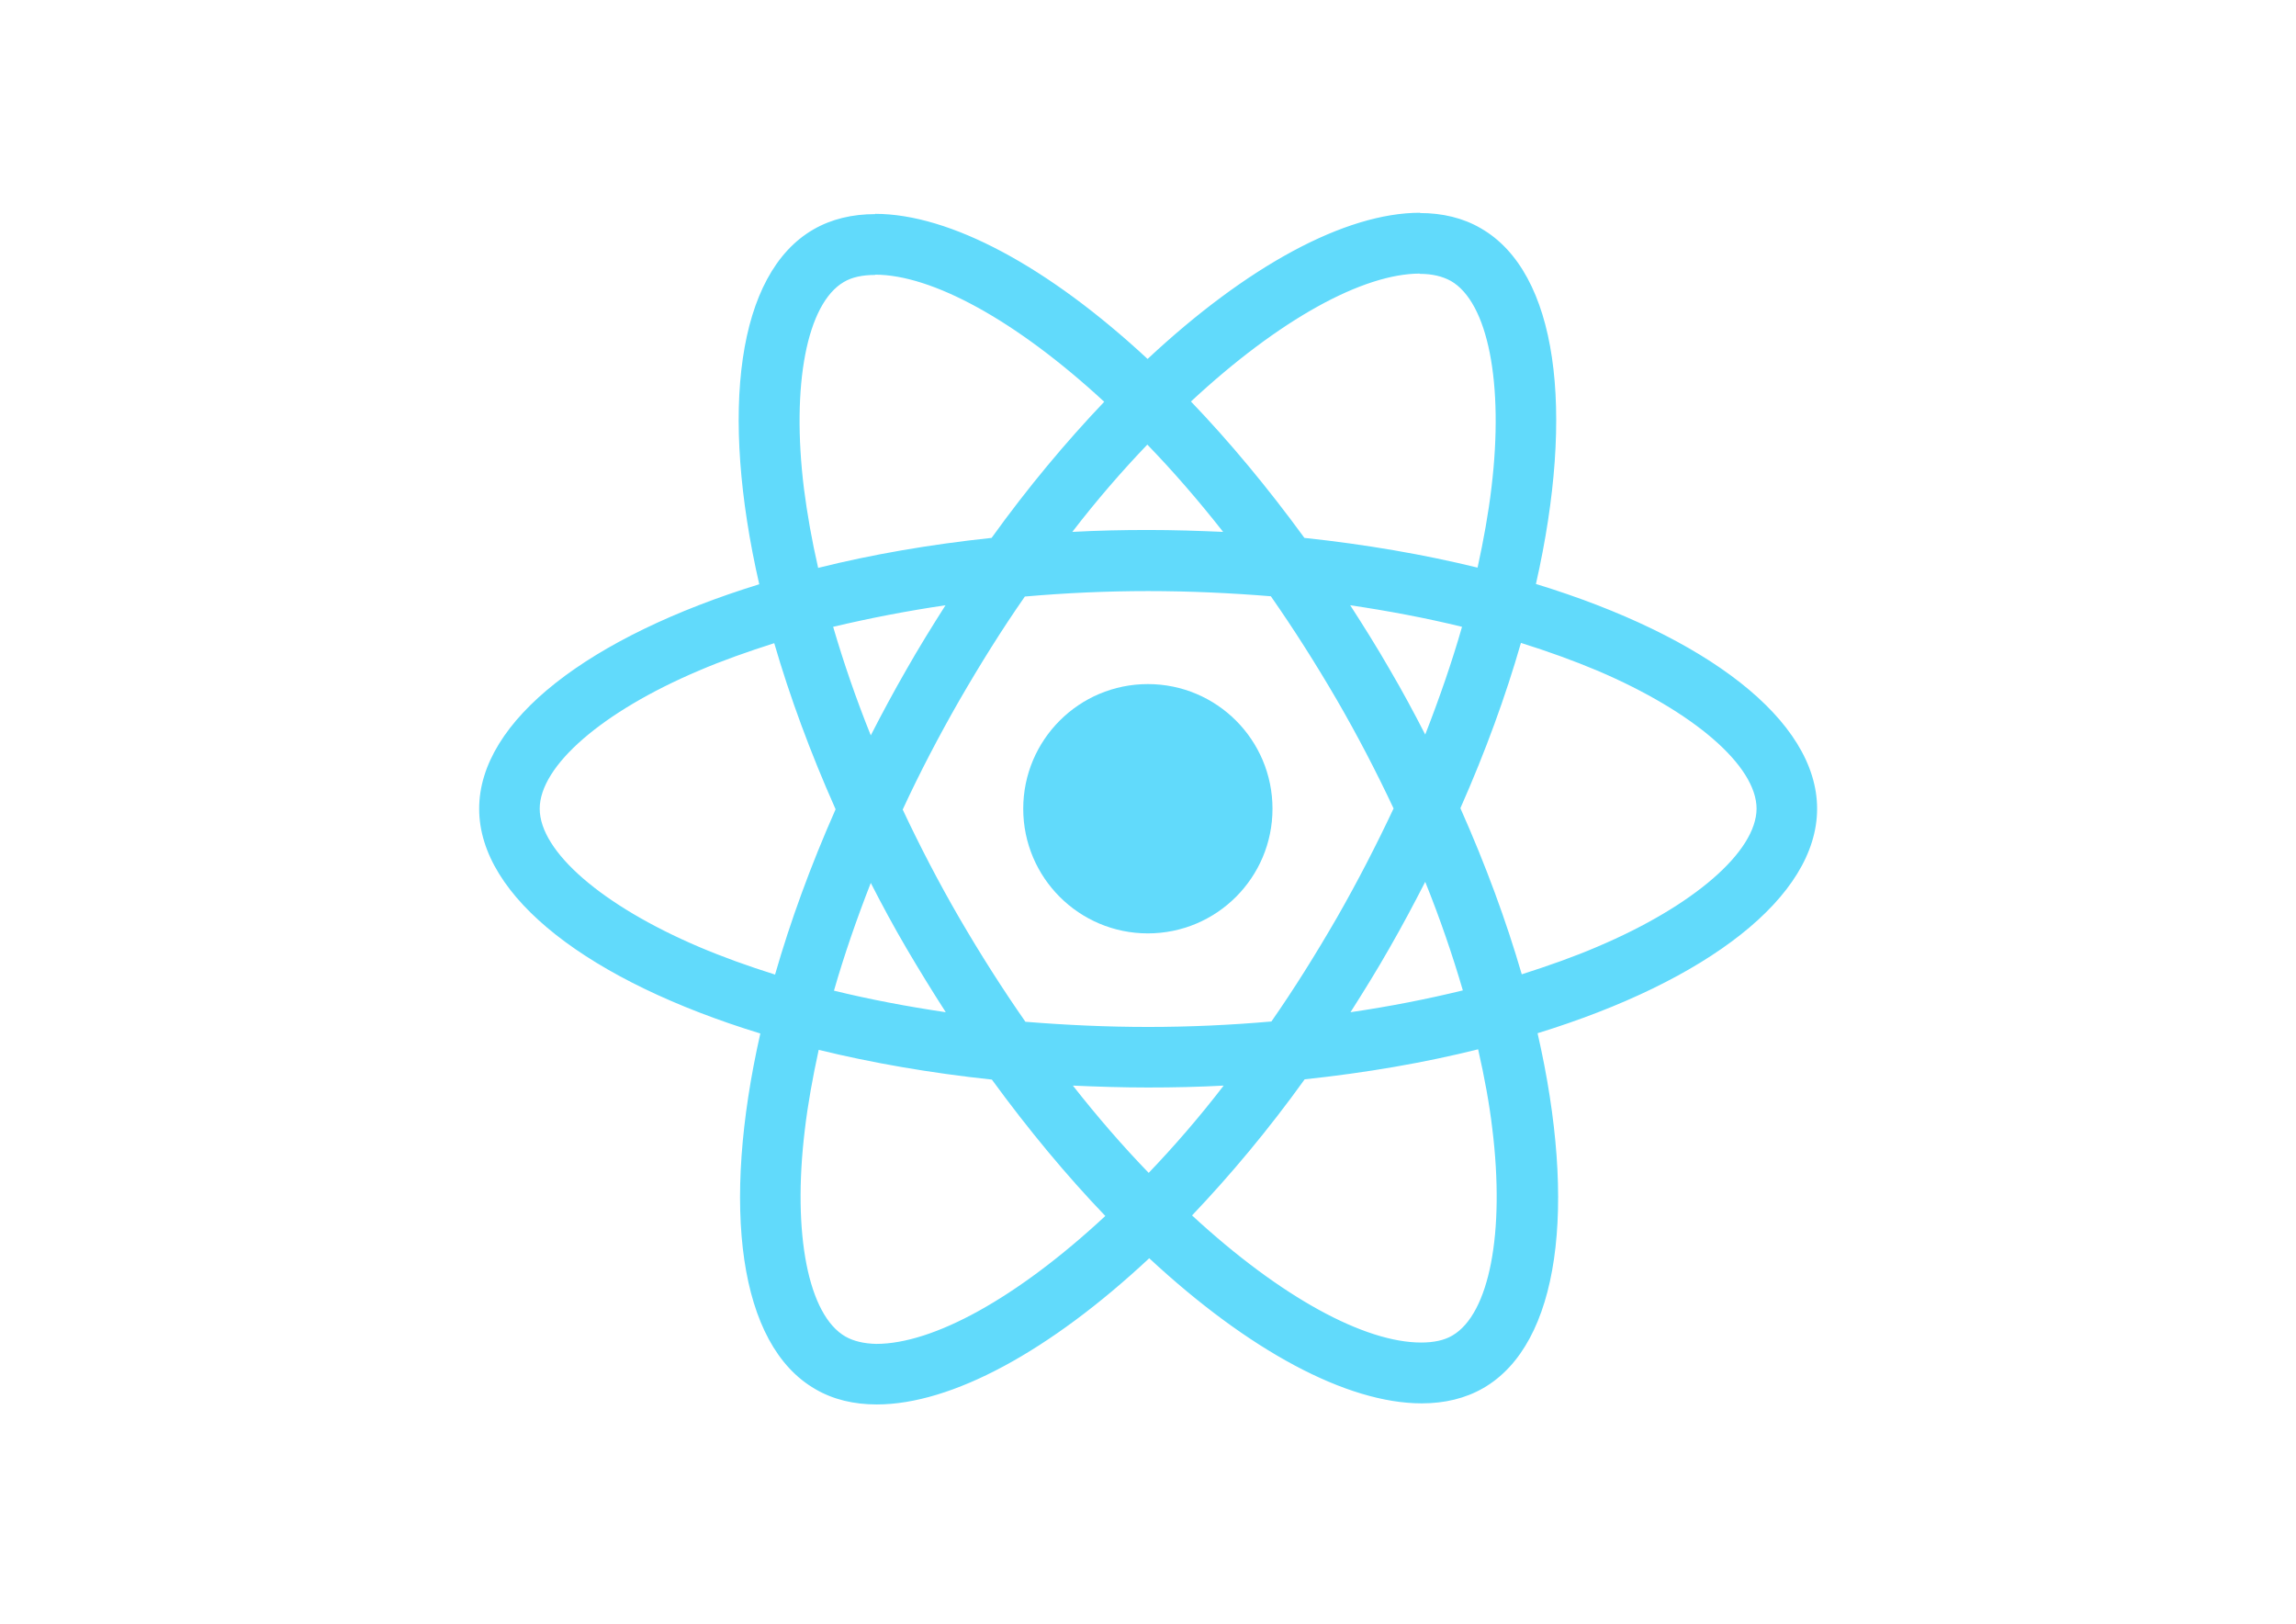
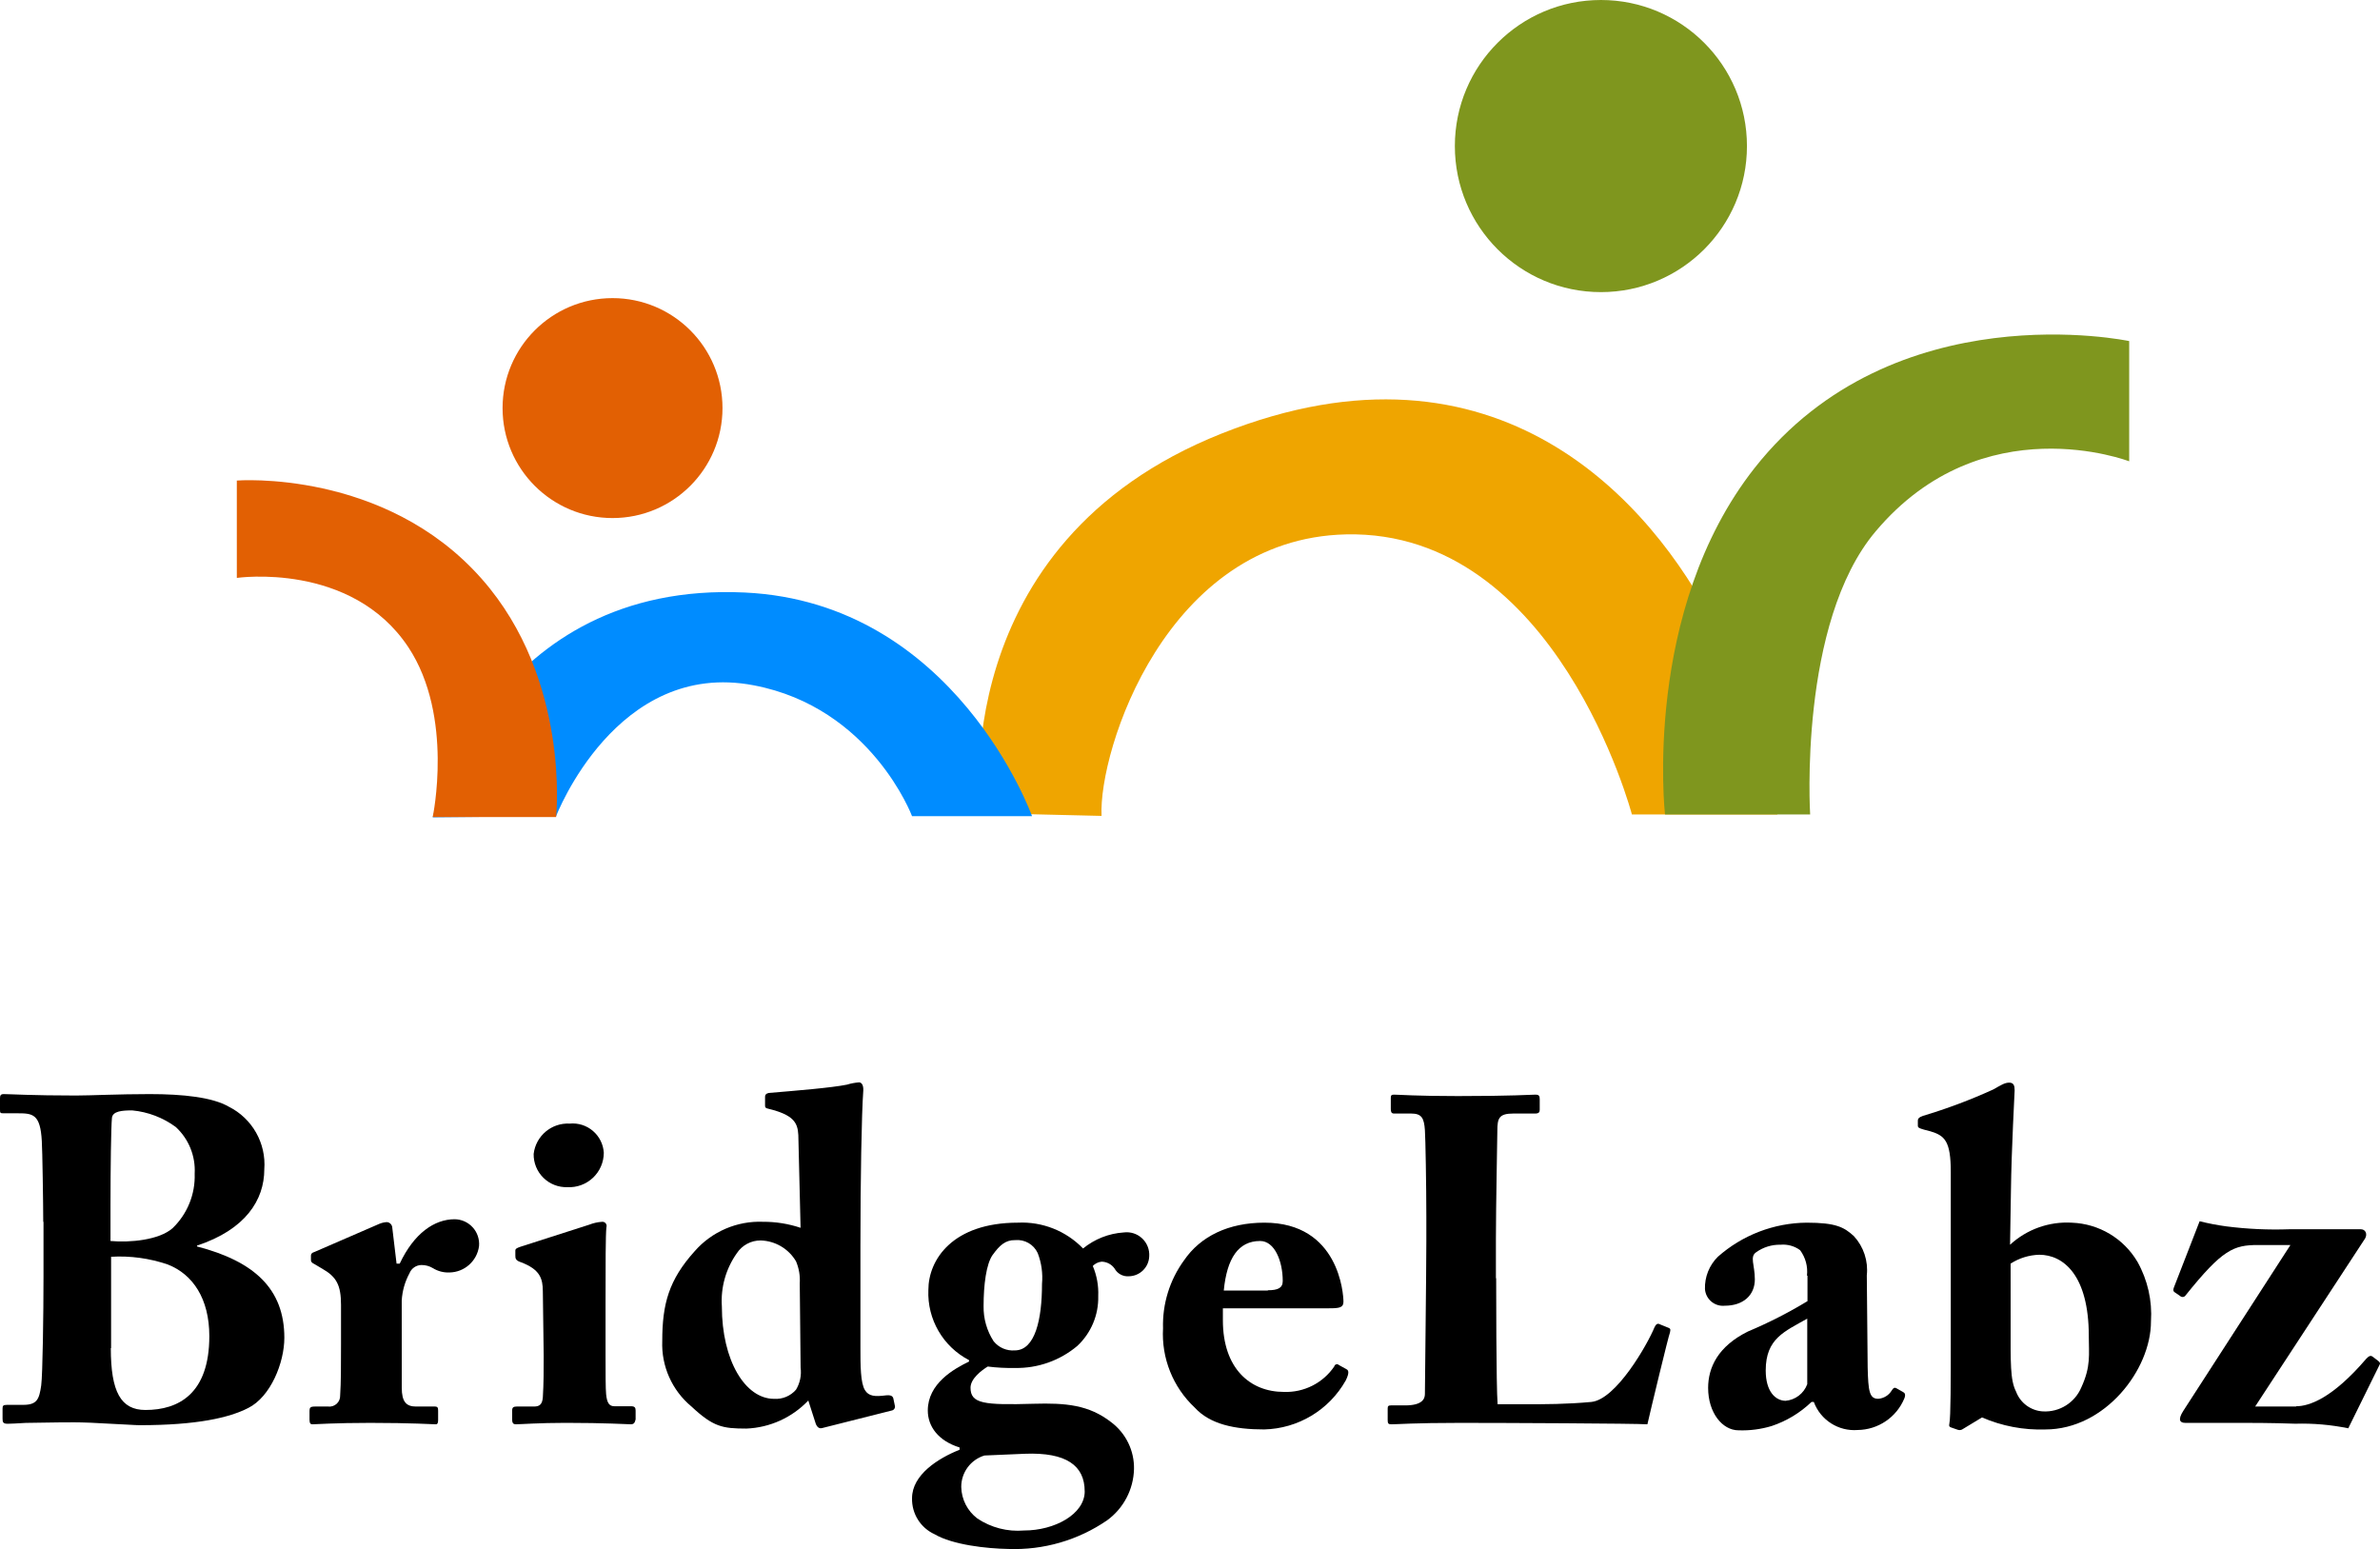
- <svg xmlns="http://www.w3.org/2000/svg" viewBox="0 0 841.9 595.3">
-   <g fill="#61DAFB">
-     <path d="M666.3 296.5c0-32.5-40.7-63.3-103.1-82.4 14.4-63.6 8-114.2-20.2-130.4-6.5-3.8-14.1-5.6-22.4-5.6v22.3c4.6 0 8.3.9 11.4 2.6 13.6 7.8 19.5 37.5 14.9 75.7-1.1 9.4-2.9 19.3-5.1 29.4-19.6-4.8-41-8.5-63.5-10.9-13.5-18.5-27.5-35.3-41.6-50 32.6-30.3 63.2-46.9 84-46.9V78c-27.5 0-63.5 19.6-99.9 53.6-36.4-33.8-72.4-53.2-99.9-53.2v22.3c20.7 0 51.4 16.5 84 46.6-14 14.7-28 31.4-41.3 49.9-22.6 2.4-44 6.1-63.6 11-2.3-10-4-19.7-5.2-29-4.7-38.2 1.1-67.9 14.6-75.8 3-1.8 6.9-2.6 11.5-2.6V78.5c-8.4 0-16 1.8-22.6 5.6-28.1 16.2-34.4 66.7-19.9 130.1-62.2 19.2-102.7 49.9-102.7 82.3 0 32.5 40.7 63.3 103.1 82.4-14.4 63.6-8 114.2 20.2 130.4 6.5 3.8 14.1 5.6 22.5 5.6 27.5 0 63.5-19.6 99.9-53.6 36.4 33.8 72.4 53.2 99.9 53.2 8.4 0 16-1.8 22.6-5.6 28.1-16.2 34.4-66.7 19.9-130.1 62-19.1 102.5-49.9 102.5-82.3zm-130.2-66.7c-3.7 12.9-8.3 26.2-13.5 39.5-4.1-8-8.4-16-13.1-24-4.6-8-9.5-15.8-14.4-23.4 14.2 2.1 27.9 4.7 41 7.9zm-45.8 106.5c-7.8 13.5-15.8 26.3-24.1 38.2-14.9 1.3-30 2-45.2 2-15.1 0-30.2-.7-45-1.9-8.3-11.9-16.4-24.6-24.2-38-7.6-13.1-14.5-26.4-20.8-39.8 6.2-13.4 13.2-26.8 20.7-39.9 7.8-13.5 15.8-26.3 24.1-38.2 14.9-1.3 30-2 45.2-2 15.1 0 30.2.7 45 1.9 8.3 11.9 16.4 24.6 24.2 38 7.6 13.1 14.5 26.4 20.8 39.8-6.3 13.4-13.2 26.8-20.7 39.9zm32.3-13c5.4 13.4 10 26.8 13.8 39.8-13.1 3.2-26.9 5.9-41.2 8 4.9-7.7 9.8-15.6 14.4-23.7 4.6-8 8.9-16.1 13-24.1zM421.2 430c-9.3-9.6-18.6-20.3-27.8-32 9 .4 18.2.7 27.5.7 9.4 0 18.7-.2 27.8-.7-9 11.7-18.3 22.4-27.5 32zm-74.4-58.9c-14.2-2.1-27.9-4.7-41-7.9 3.7-12.9 8.3-26.2 13.5-39.5 4.1 8 8.4 16 13.1 24 4.7 8 9.5 15.8 14.4 23.4zM420.7 163c9.3 9.6 18.6 20.3 27.8 32-9-.4-18.2-.7-27.5-.7-9.4 0-18.7.2-27.8.7 9-11.7 18.3-22.4 27.5-32zm-74 58.9c-4.9 7.7-9.8 15.6-14.4 23.7-4.6 8-8.9 16-13 24-5.4-13.4-10-26.8-13.8-39.8 13.1-3.1 26.9-5.8 41.2-7.9zm-90.5 125.2c-35.4-15.1-58.3-34.9-58.3-50.6 0-15.7 22.9-35.6 58.3-50.6 8.6-3.7 18-7 27.7-10.1 5.7 19.6 13.2 40 22.5 60.9-9.2 20.8-16.6 41.1-22.2 60.6-9.9-3.1-19.3-6.5-28-10.2zM310 490c-13.6-7.8-19.5-37.5-14.9-75.7 1.1-9.4 2.9-19.3 5.1-29.4 19.6 4.8 41 8.5 63.5 10.9 13.5 18.5 27.5 35.3 41.6 50-32.6 30.3-63.2 46.9-84 46.9-4.5-.1-8.3-1-11.3-2.7zm237.2-76.2c4.7 38.2-1.1 67.9-14.6 75.8-3 1.8-6.9 2.6-11.5 2.6-20.7 0-51.4-16.5-84-46.6 14-14.7 28-31.4 41.3-49.9 22.6-2.4 44-6.1 63.6-11 2.3 10.1 4.1 19.8 5.2 29.1zm38.5-66.7c-8.6 3.7-18 7-27.7 10.1-5.7-19.6-13.2-40-22.5-60.9 9.2-20.8 16.6-41.1 22.2-60.6 9.9 3.1 19.3 6.5 28.1 10.2 35.4 15.1 58.3 34.9 58.3 50.6-.1 15.7-23 35.6-58.4 50.6zM320.8 78.4z" />
-     <circle cx="420.9" cy="296.5" r="45.7" />
-     <path d="M520.5 78.1z" />
+ <svg xmlns="http://www.w3.org/2000/svg" width="221.283" height="143.998" viewBox="0 0 221.283 143.998">
+   <defs>
+     <style>.a{fill:#efa500;}.b{fill:#7f961e;}.c{fill:#008cff;}.d{fill:#e26003;}</style>
+   </defs>
+   <g transform="translate(22.019 0)">
+     <path class="a" d="M457.506,429.415s-3.355-25.027,22.418-35.278,40.1,6.6,45.795,17.732a59.363,59.363,0,0,1,5.884,17.679H518.077s-6.976-26.465-26.572-26.039c-16.747.373-23.03,20.128-22.738,26.172Z" transform="translate(-388.368 -353.827)" />
+     <path class="b" d="M684.909,412.932s-2.13-18.93,8.333-32.216c12.966-16.454,34.826-11.795,34.826-11.795V380.1s-13.632-5.272-23.563,6.5c-7.215,8.52-6.1,26.332-6.1,26.332Z" transform="translate(-552.123 -337.211)" />
+     <path class="c" d="M302.475,479.081s5.591-14.617,18.371-12.168c10.943,2.077,14.723,12.168,14.723,12.168h11.156s-7.109-19.862-26.7-20.794c-23.457-1.118-29.021,20.9-29.021,20.9" transform="translate(-272.789 -403.2)" />
+     <circle class="d" cx="10.224" cy="10.224" r="10.224" transform="translate(24.708 27.716)" />
+     <circle class="b" cx="13.579" cy="13.579" r="13.579" transform="translate(113.248)" />
+     <path class="d" d="M222.6,428.259s10.65-1.544,15.948,6.443c4.26,6.443,2.263,15.789,2.263,15.789h11.475s1.358-12.78-6.923-22.152c-9.026-10.224-22.764-9.132-22.764-9.132Z" transform="translate(-222.6 -374.53)" />
+   </g>
+   <g transform="translate(0 100.626)">
+     <path d="M143.92,612.475c0-1.6-.08-6.816-.133-7.508-.133-2.5-.825-2.582-2.236-2.582h-1.358c-.293,0-.293-.053-.293-.4V601c0-.266.053-.4.346-.4.559,0,2.609.133,6.71.133,1.384,0,3.94-.133,6.869-.133,3.089,0,5.831.293,7.348,1.172a6.007,6.007,0,0,1,3.3,5.831c0,2.822-1.731,5.591-6.257,7.082v.08c5.325,1.385,8.121,3.941,8.121,8.494,0,2.316-1.278,5.485-3.355,6.523-1.757.905-4.766,1.6-10.091,1.6-.4,0-1.491-.08-2.716-.133-1.251-.08-2.583-.133-3.381-.133-2.157,0-3.568.053-4.5.053-.905.053-1.385.08-1.677.08-.426,0-.479-.133-.479-.479v-.932c0-.266.053-.346.426-.346h1.491c1.278,0,1.491-.506,1.677-1.811.133-.985.213-6.656.213-10.171v-5.032Zm6.283,1.784c1.757.16,4.5-.08,5.751-1.2A6.705,6.705,0,0,0,158,608a5.481,5.481,0,0,0-1.757-4.34,8.114,8.114,0,0,0-4.047-1.544c-.905,0-1.837.053-1.89.719-.08.852-.133,4.606-.133,8.147v3.275Zm0,9.958c0,4.073.932,5.751,3.222,5.751,3.062,0,5.937-1.491,5.937-6.869,0-3.488-1.544-5.751-3.861-6.656a13.814,13.814,0,0,0-5.272-.719v8.493Z" transform="translate(-139.9 -599.508)" />
+     <path d="M256.573,659.956c0,1.331.426,1.757,1.331,1.757h1.757c.266,0,.293.133.293.4v.852c0,.266-.053.4-.213.4-.266,0-2.236-.133-6.1-.133-3.3,0-5.112.133-5.378.133-.16,0-.266-.08-.266-.426v-.826c0-.293.08-.4.479-.4h1.251a1,1,0,0,0,1.118-1.038c.08-1.2.08-2.716.08-4.845v-3.568c0-1.837-.426-2.61-1.731-3.355l-.719-.426c-.266-.133-.346-.213-.346-.4v-.4c0-.16.08-.266.346-.346l6.017-2.609a2.173,2.173,0,0,1,.692-.16.544.544,0,0,1,.506.506l.4,3.355h.293c1.331-2.822,3.222-4.127,5.112-4.127a2.3,2.3,0,0,1,2.263,2.5,2.819,2.819,0,0,1-2.742,2.449,2.712,2.712,0,0,1-1.544-.4,2.017,2.017,0,0,0-1.065-.293,1.211,1.211,0,0,0-1.118.772,6.019,6.019,0,0,0-.719,2.529Z" transform="translate(-219.219 -631.573)" />
+     <path d="M321.623,638.856c-.346,0-2.317-.133-6.044-.133-2.5,0-4.154.133-4.633.133-.213,0-.346-.08-.346-.426v-.879c0-.266.133-.346.426-.346h1.6c.479,0,.772-.16.825-.852.08-1.278.08-2.609.08-3.834l-.08-6.017c0-1.2-.266-2.05-2.05-2.716-.479-.16-.506-.346-.506-.612v-.479c0-.133.08-.213.479-.346l6.39-2.05a3.962,3.962,0,0,1,1.172-.266.388.388,0,0,1,.426.506c-.08.719-.08,3.434-.08,7.215v4.606c0,1.677,0,3.221.053,3.7.08.825.293,1.118.772,1.118h1.544c.346,0,.426.133.426.4v.825C322,638.723,321.916,638.856,321.623,638.856Zm-5.884-22.045a3.037,3.037,0,0,1-3.142-3.088,3.2,3.2,0,0,1,3.355-2.822,2.9,2.9,0,0,1,3.168,2.716A3.216,3.216,0,0,1,315.739,616.811Z" transform="translate(-262.98 -607.066)" />
+     <path d="M372.747,601.4c-.053-1.2-.506-1.89-2.8-2.45-.266-.053-.293-.133-.293-.293v-.825c0-.16.08-.293.346-.346,2.529-.213,5.831-.479,7.269-.772a5.172,5.172,0,0,1,1.118-.213c.266,0,.426.293.4.772-.16,2.157-.266,8.387-.266,14.43v9.479c0,1.6,0,3.275.426,3.941.346.559.905.612,1.944.479.479-.053.639.08.692.293l.133.639a.368.368,0,0,1-.293.479l-6.443,1.624c-.266.08-.479-.053-.613-.4l-.692-2.157a8.4,8.4,0,0,1-5.751,2.609c-2.236,0-3.088-.16-5.112-2.05a7.526,7.526,0,0,1-2.716-6.1c0-3.434.612-5.671,3.009-8.333a8.017,8.017,0,0,1,6.363-2.742,10.829,10.829,0,0,1,3.488.559Zm.133,13.792a4.493,4.493,0,0,0-.346-2.05,3.944,3.944,0,0,0-3.275-1.943,2.635,2.635,0,0,0-2.237,1.2,7.646,7.646,0,0,0-1.384,4.925c0,5.059,2.183,8.6,4.846,8.6a2.478,2.478,0,0,0,2.05-.852,3.179,3.179,0,0,0,.426-2.05Z" transform="translate(-298.522 -596.5)" />
+     <path d="M445.2,674.468a3.581,3.581,0,0,1-2.1-3.355c0-2.157,2.4-3.7,4.42-4.5V666.4c-1.97-.613-2.955-1.944-2.955-3.435,0-2.5,2.4-3.861,3.834-4.553v-.133a7.015,7.015,0,0,1-3.781-6.523c0-2.8,2.236-6.257,8.334-6.257A7.892,7.892,0,0,1,459,647.9a6.666,6.666,0,0,1,3.781-1.491,2.1,2.1,0,0,1,2.37,2.237,1.924,1.924,0,0,1-1.89,1.837,1.394,1.394,0,0,1-1.331-.719,1.506,1.506,0,0,0-1.2-.639,1.33,1.33,0,0,0-.825.4,6.45,6.45,0,0,1,.506,2.8,6.125,6.125,0,0,1-1.944,4.633,8.729,8.729,0,0,1-5.8,2.05,17.536,17.536,0,0,1-2.529-.133c-.559.346-1.6,1.118-1.6,1.97,0,1.491,1.251,1.624,5.884,1.491,2.929-.08,5.112.08,7.215,1.731a5.307,5.307,0,0,1,2.1,4.34,6.076,6.076,0,0,1-2.5,4.766,15.222,15.222,0,0,1-9.186,2.662C450.023,675.8,446.881,675.453,445.2,674.468Zm13.951-3.994c0-2.37-1.677-3.648-5.591-3.488l-3.728.16a3.044,3.044,0,0,0-2.157,2.929A3.774,3.774,0,0,0,449.17,673a6.765,6.765,0,0,0,4.34,1.118C456.359,674.122,459.155,672.6,459.155,670.474Zm-8.547-21.992c-.612.852-.852,2.822-.852,4.766a5.826,5.826,0,0,0,.932,3.275,2.294,2.294,0,0,0,1.97.852c1.89,0,2.529-2.876,2.529-6.177a6.368,6.368,0,0,0-.4-2.875,2.089,2.089,0,0,0-2.1-1.2C451.78,647.1,451.221,647.63,450.608,648.482Z" transform="translate(-358.302 -632.454)" />
+     <path d="M532.565,653.408v1.171c0,4.473,2.53,6.656,5.671,6.656a5.421,5.421,0,0,0,4.686-2.37.254.254,0,0,1,.426-.133l.719.4c.16.08.293.293-.08,1.038a8.946,8.946,0,0,1-7.588,4.553c-2.742,0-5.032-.479-6.443-2.024A9.364,9.364,0,0,1,527,655.325a10.21,10.21,0,0,1,1.944-6.31c1.544-2.263,4.154-3.515,7.482-3.515,6.949,0,7.349,6.656,7.349,7.348,0,.559-.4.612-1.331.612h-9.878Zm4.18-1.625c.932,0,1.385-.213,1.385-.852,0-1.89-.772-3.728-2.1-3.728-2.024,0-3.089,1.6-3.382,4.606h4.1Z" transform="translate(-418.866 -632.454)" />
+     <path d="M610.791,617.867c0,.719,0,10.011.133,11.715h2.449c2.024,0,3.941,0,6.257-.213s5.245-5.378,5.884-6.949c.133-.266.267-.4.506-.266l.852.346c.133.08.133.133.08.4-.133.293-1.837,7.375-2.1,8.547-1.118-.08-13.472-.133-17.439-.133-4.26,0-5.8.133-6.363.133-.293,0-.346-.08-.346-.4v-1.065c0-.213.053-.293.293-.293h1.331c1.6,0,1.837-.612,1.837-1.065,0-.825.133-11.5.133-14.138v-2.4c0-2.742-.08-7.3-.133-7.987-.08-1.118-.293-1.544-1.278-1.544h-1.6c-.266,0-.293-.213-.293-.426v-1.038c0-.213.053-.293.293-.293.479,0,2.024.133,5.938.133,5.032,0,6.816-.133,7.215-.133.346,0,.4.133.4.426v.985c0,.213-.08.346-.426.346h-2.023c-1.331,0-1.491.426-1.491,1.6,0,.559-.133,7.056-.133,10.038v3.674Z" transform="translate(-471.683 -599.655)" />
+     <path d="M716.679,650.426a3.333,3.333,0,0,0-.639-2.37,2.659,2.659,0,0,0-1.811-.506,3.753,3.753,0,0,0-2.263.692c-.639.426-.133,1.172-.133,2.529,0,1.464-1.065,2.45-2.8,2.45a1.676,1.676,0,0,1-1.837-1.544,4.046,4.046,0,0,1,1.2-3.009,12.621,12.621,0,0,1,8.254-3.168c2.742,0,3.488.426,4.393,1.252a4.646,4.646,0,0,1,1.2,3.647l.08,8.546c.053,2.237.16,2.929.985,2.929a1.6,1.6,0,0,0,1.251-.772c.16-.266.293-.293.426-.213l.612.346c.16.08.293.213.133.612a4.763,4.763,0,0,1-4.34,2.929,4.015,4.015,0,0,1-4.074-2.609H717.1a9.808,9.808,0,0,1-3.7,2.237,9.46,9.46,0,0,1-3.088.4c-1.491,0-2.822-1.624-2.822-3.941,0-1.89.905-3.86,3.7-5.245a42.3,42.3,0,0,0,5.538-2.822v-2.37Zm.027,3.994c-2.1,1.2-3.861,1.837-3.861,4.819,0,1.97.905,2.8,1.837,2.822a2.37,2.37,0,0,0,2.024-1.544Z" transform="translate(-548.675 -632.454)" />
+     <path d="M777.907,628.79a.525.525,0,0,1-.506.08l-.613-.213c-.16-.053-.213-.133-.16-.346.133-.612.133-4.153.133-7.375V604.907c0-2.876-.559-3.381-1.89-3.781l-.613-.16c-.479-.133-.559-.213-.559-.346v-.506c0-.133.08-.293.479-.426a50.878,50.878,0,0,0,6.523-2.449c.719-.4,1.065-.639,1.491-.639s.506.293.506.719c0,.346-.293,5.245-.346,9.452l-.08,4.9a7.8,7.8,0,0,1,5.751-2.05,7.4,7.4,0,0,1,6.1,3.647,10,10,0,0,1,1.251,5.538c0,4.5-4.286,10.038-9.824,10.038a13.641,13.641,0,0,1-5.885-1.118Zm4.419-9.718c0,3.568-.053,5.165.506,6.257a2.833,2.833,0,0,0,2.5,1.837,3.656,3.656,0,0,0,3.568-2.237c.905-1.97.693-3.062.693-4.766,0-5.671-2.37-7.561-4.606-7.561a5.15,5.15,0,0,0-2.663.825Z" transform="translate(-595.385 -596.573)" />
+     <path d="M874.345,662.2c1.2,0,3.355-.719,6.523-4.42.266-.293.426-.293.559-.213l.559.426c.16.133.213.213.08.426l-2.875,5.831a21.508,21.508,0,0,0-4.925-.426c-2.157-.08-4.34-.08-5.245-.08h-5.005c-.479,0-.692-.293-.16-1.118l9.958-15.416H870.8c-2.263,0-3.3.4-6.736,4.686a.331.331,0,0,1-.506.053l-.506-.346c-.133-.08-.16-.213-.08-.426l2.4-6.177a22.56,22.56,0,0,0,2.5.479,36.026,36.026,0,0,0,5.831.266h6.656c.426,0,.639.426.4.852l-10.224,15.629h3.807Z" transform="translate(-660.859 -632.087)" />
  </g>
</svg>
